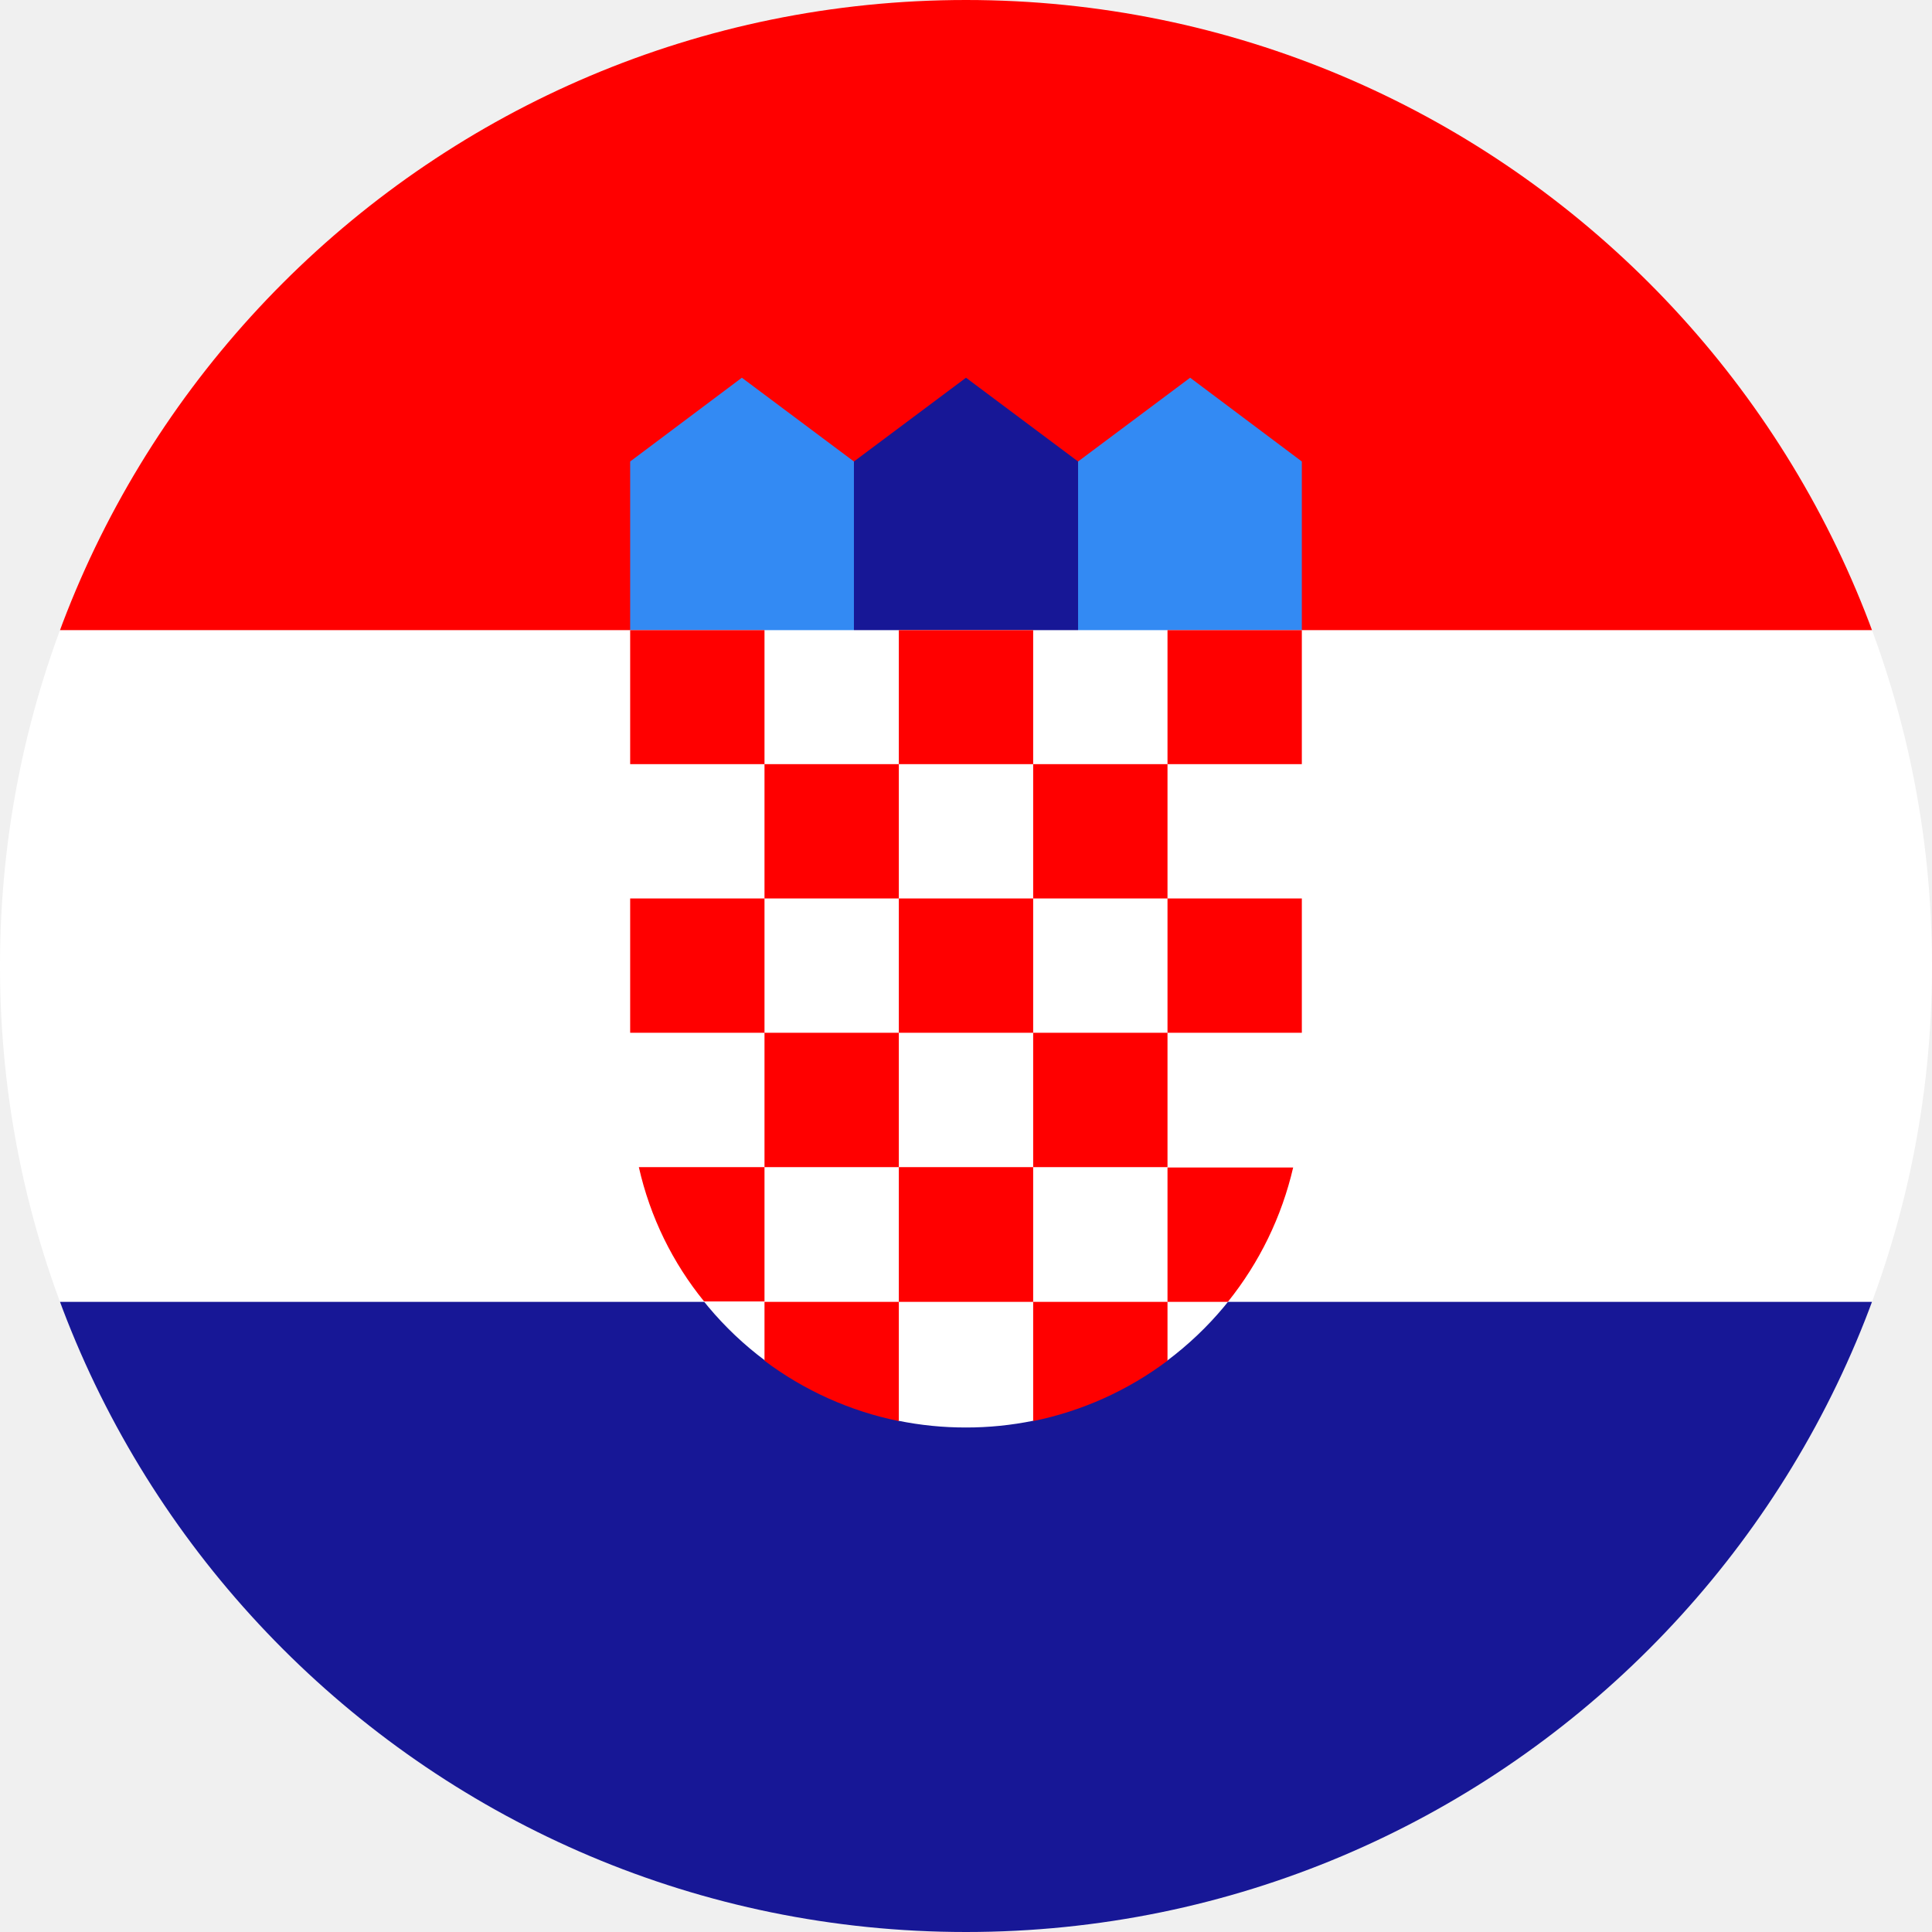
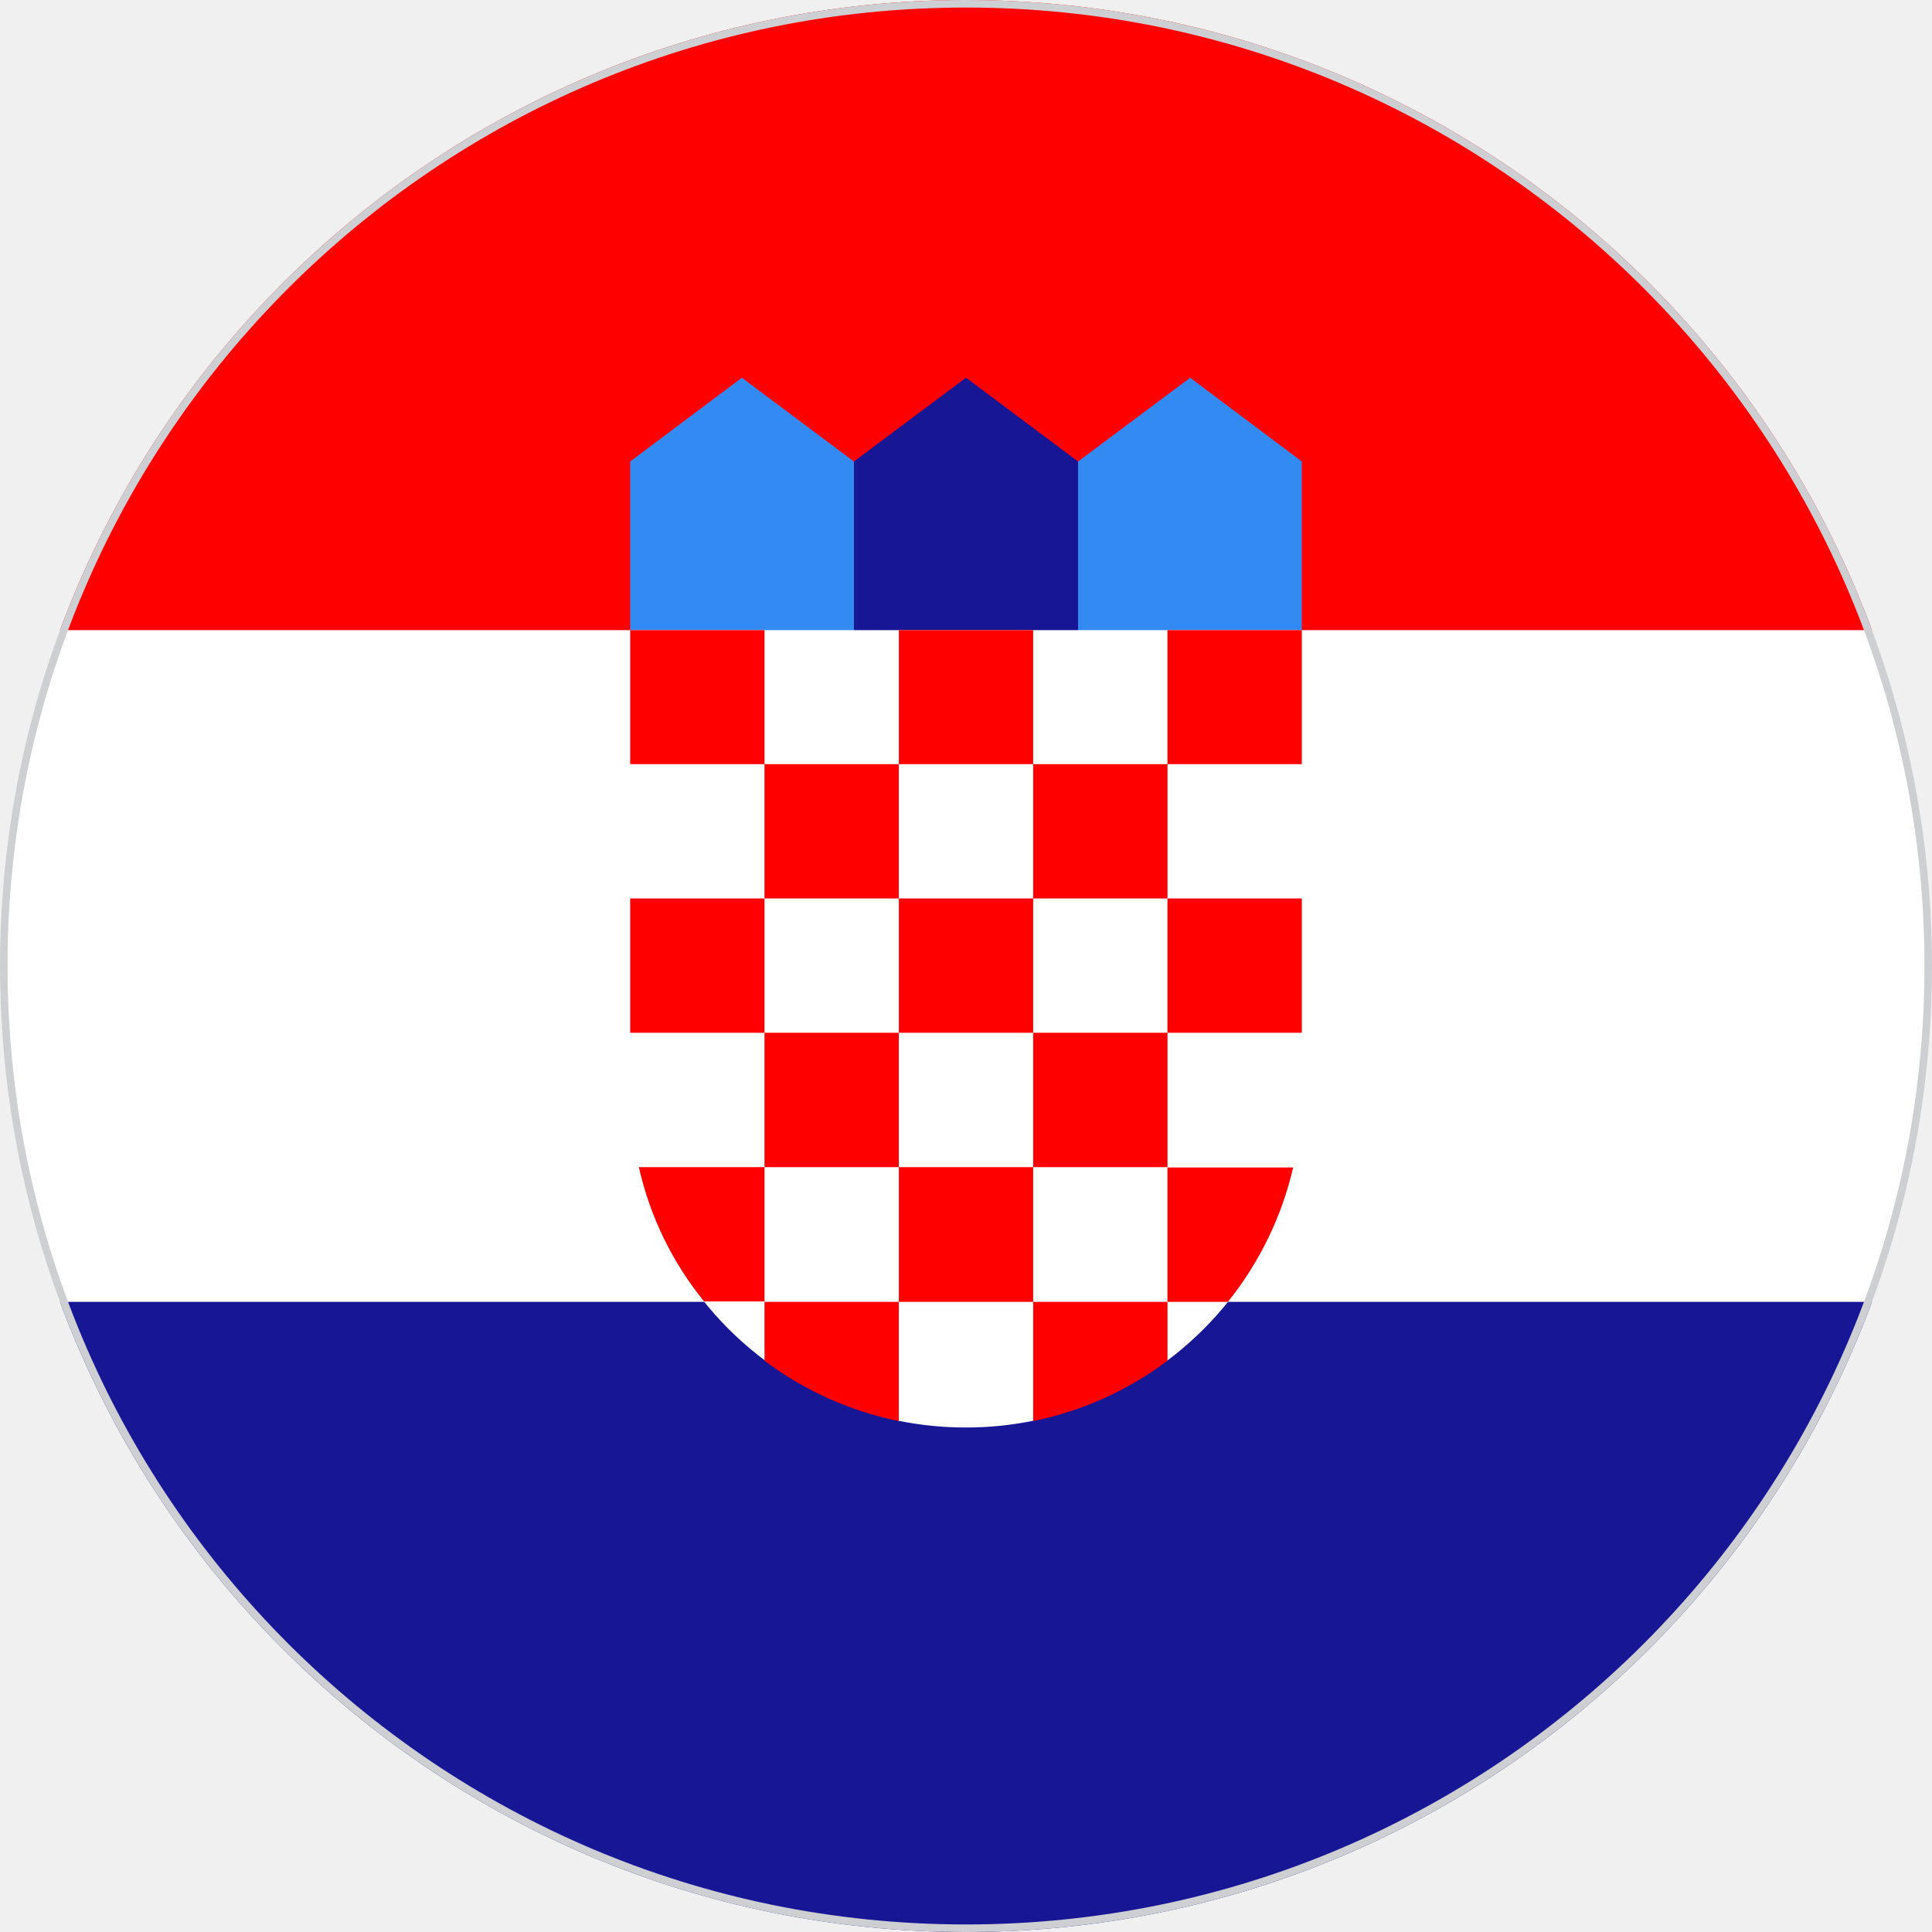
<svg xmlns="http://www.w3.org/2000/svg" width="512" height="512" viewBox="0 0 512 512">
  <defs>
    <clipPath id="c">
      <circle cx="256" cy="256" r="256" />
    </clipPath>
  </defs>
  <g clip-path="url(#c)">
    <path fill="#FFFFFF" d="m0 167 253.8-19.3L512 167v178l-254.9 32.3L0 345z" />
    <path fill="#FF0000" d="M0 0h512v167H0z" />
    <path fill="#171796" d="M0 345h512v167H0z" />
    <path fill="#338AF3" d="M322.8 178h-44.5l7.4-55.7 29.7-22.2 29.6 22.2V167zm-133.6 0h44.5l-7.4-55.7-29.7-22.2-29.6 22.2V167z" />
    <path fill="#171796" d="M285.7 178h-59.4v-55.7l29.7-22.2 29.7 22.2z" />
    <path fill="#FFFFFF" d="M167 167v122.3a89 89 0 0 0 35.8 71.3l15.5-3.9 19.7 19.8a89.1 89.1 0 0 0 18 1.8 89 89 0 0 0 17.9-1.8l22.4-18.7 13 2.8a89 89 0 0 0 35.7-71.3V167z" />
    <path fill="#FF0000" d="M167 167h35.6v35.5H167zm71.2 0h35.6v35.5h-35.6zm71.2 0H345v35.5h-35.6zm-106.8 35.5h35.6v35.6h-35.6zm71.2 0h35.6v35.6h-35.6zM167 238.1h35.6v35.6H167zm35.6 35.6h35.6v35.6h-35.6zm35.6-35.6h35.6v35.6h-35.6zm71.2 0H345v35.6h-35.6zm-35.6 35.6h35.6v35.6h-35.6zm-35.6 35.6h35.6V345h-35.6zm-35.6 0h-33.3c3 13.3 9 25.4 17.3 35.6h16zM309.4 345h16a88.8 88.8 0 0 0 17.3-35.6h-33.3zm-106.8 0v15.6a88.7 88.7 0 0 0 35.6 16V345zm71.2 0v31.6a88.7 88.7 0 0 0 35.6-16V345z" />
+     <circle cx="256" cy="256" r="256" fill="none" stroke="#cdcfd3" stroke-width="4" />
  </g>
</svg>
